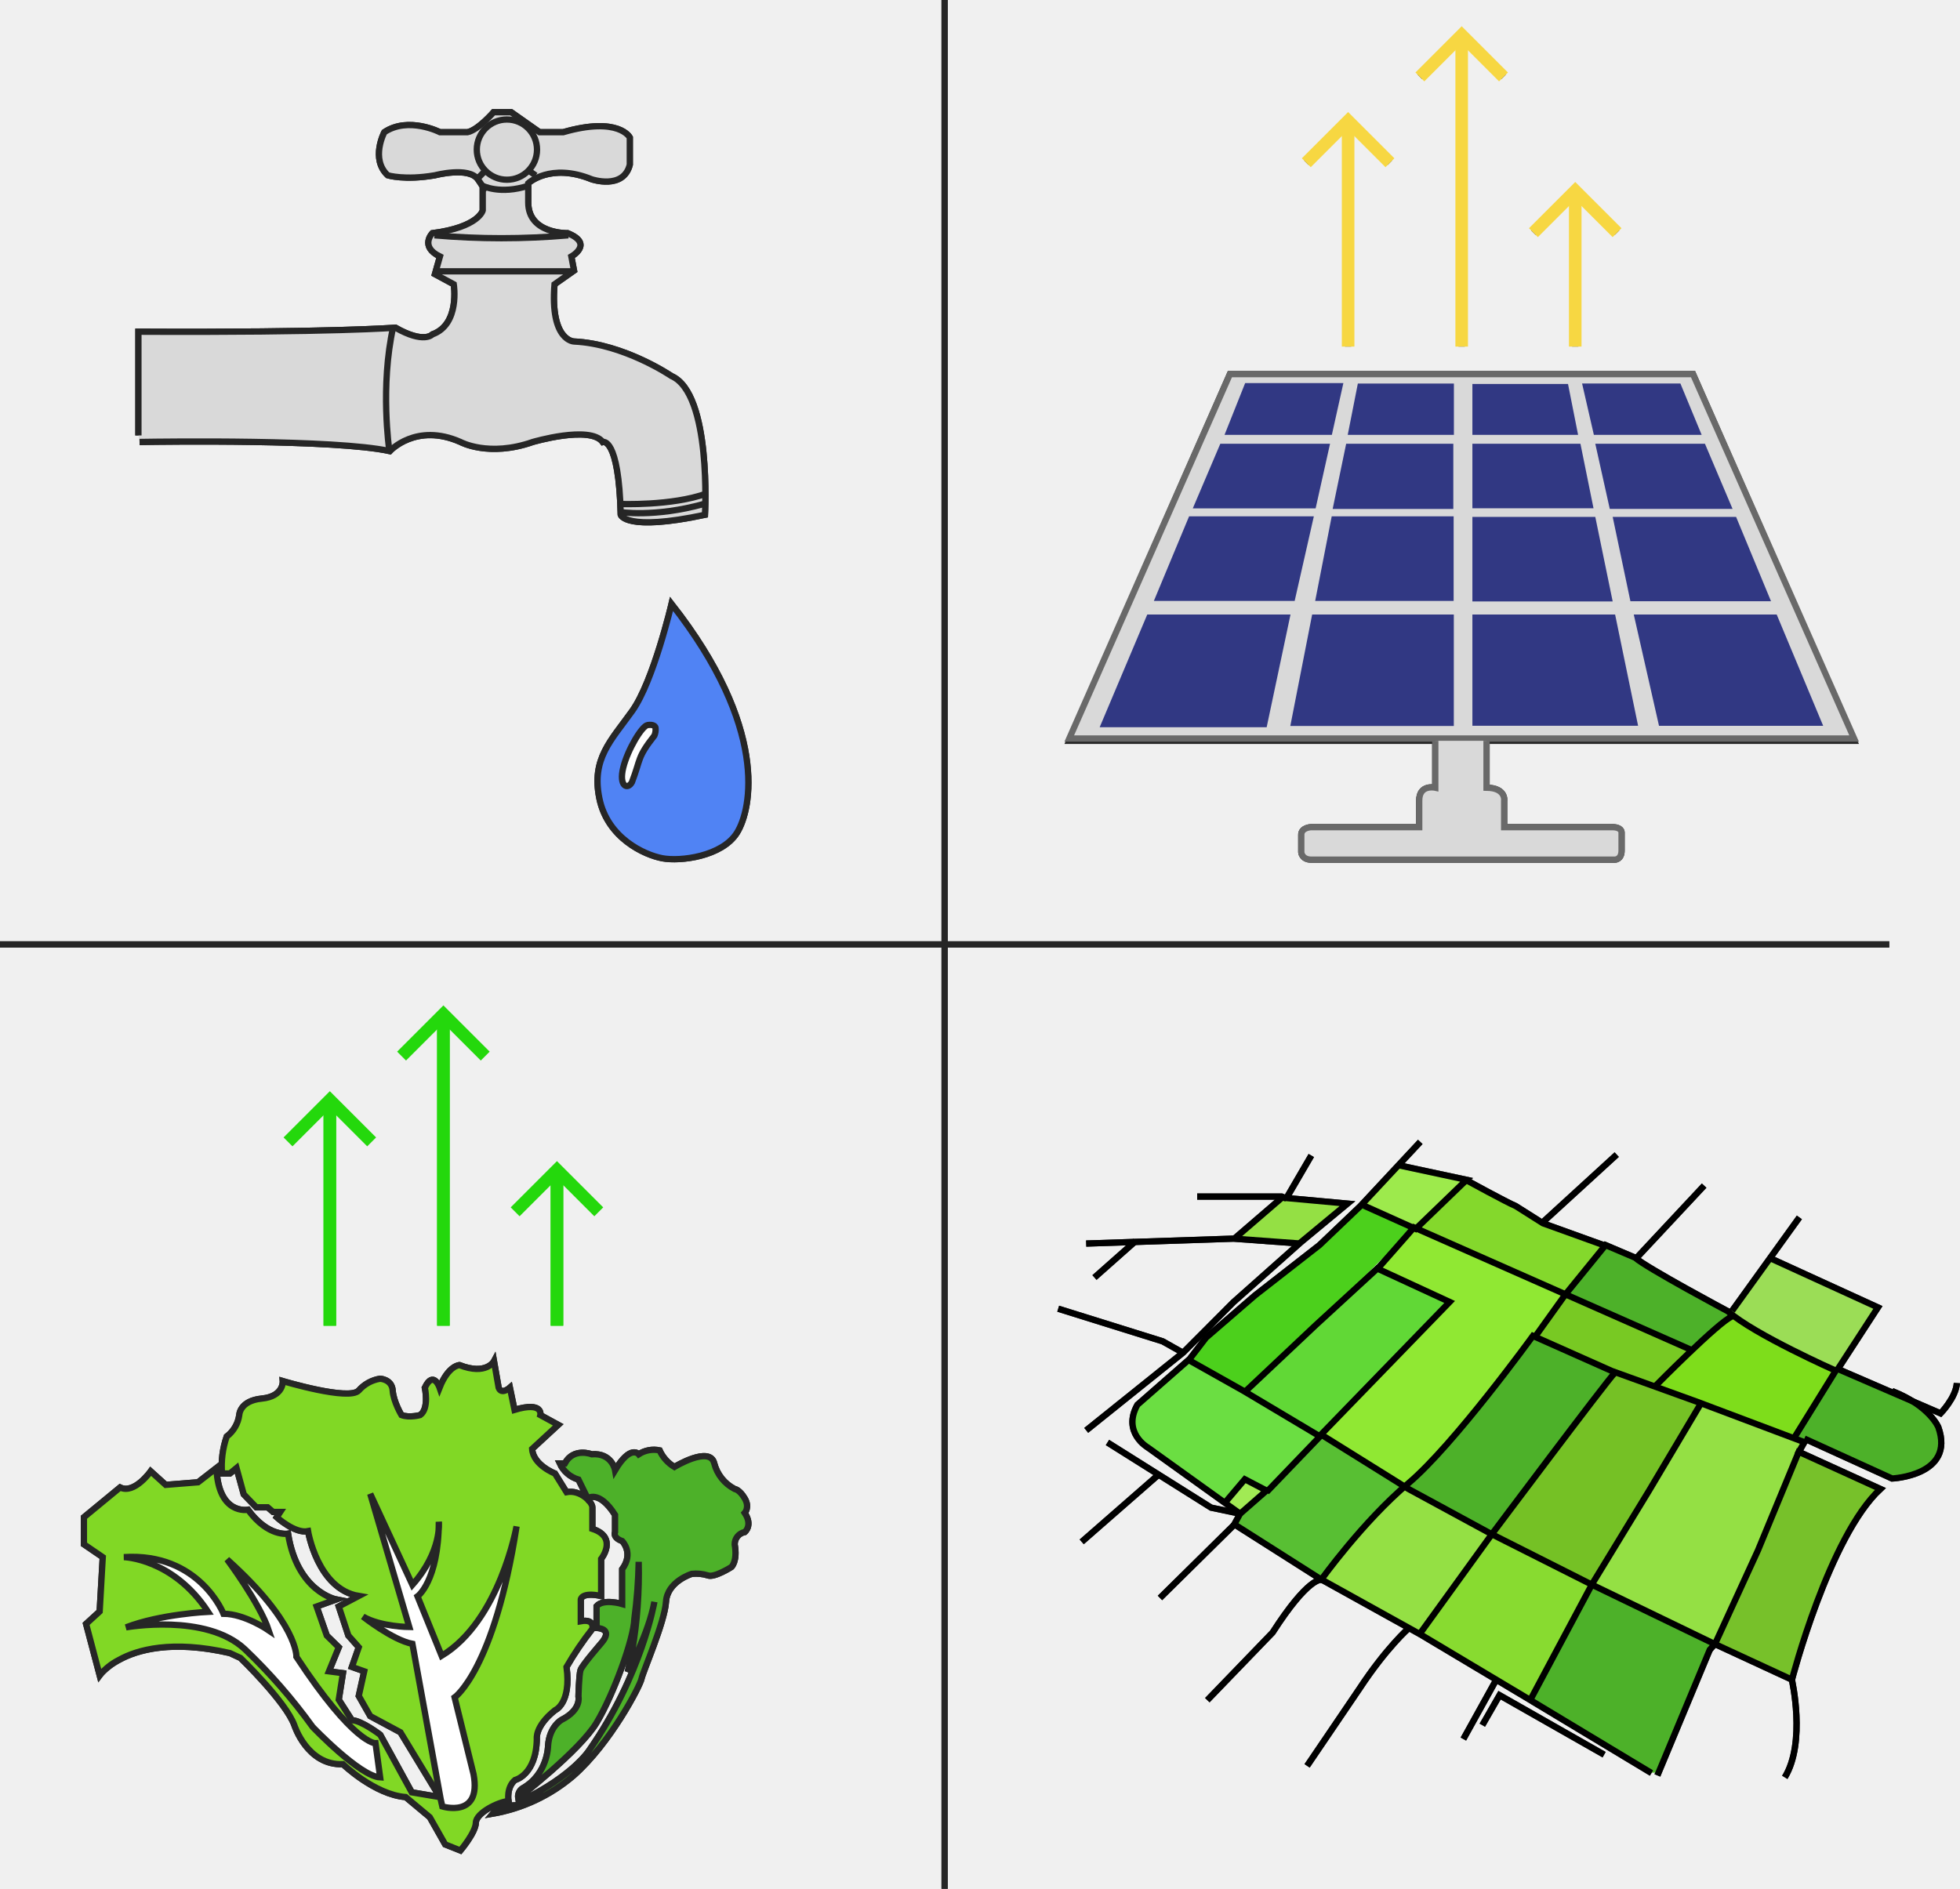
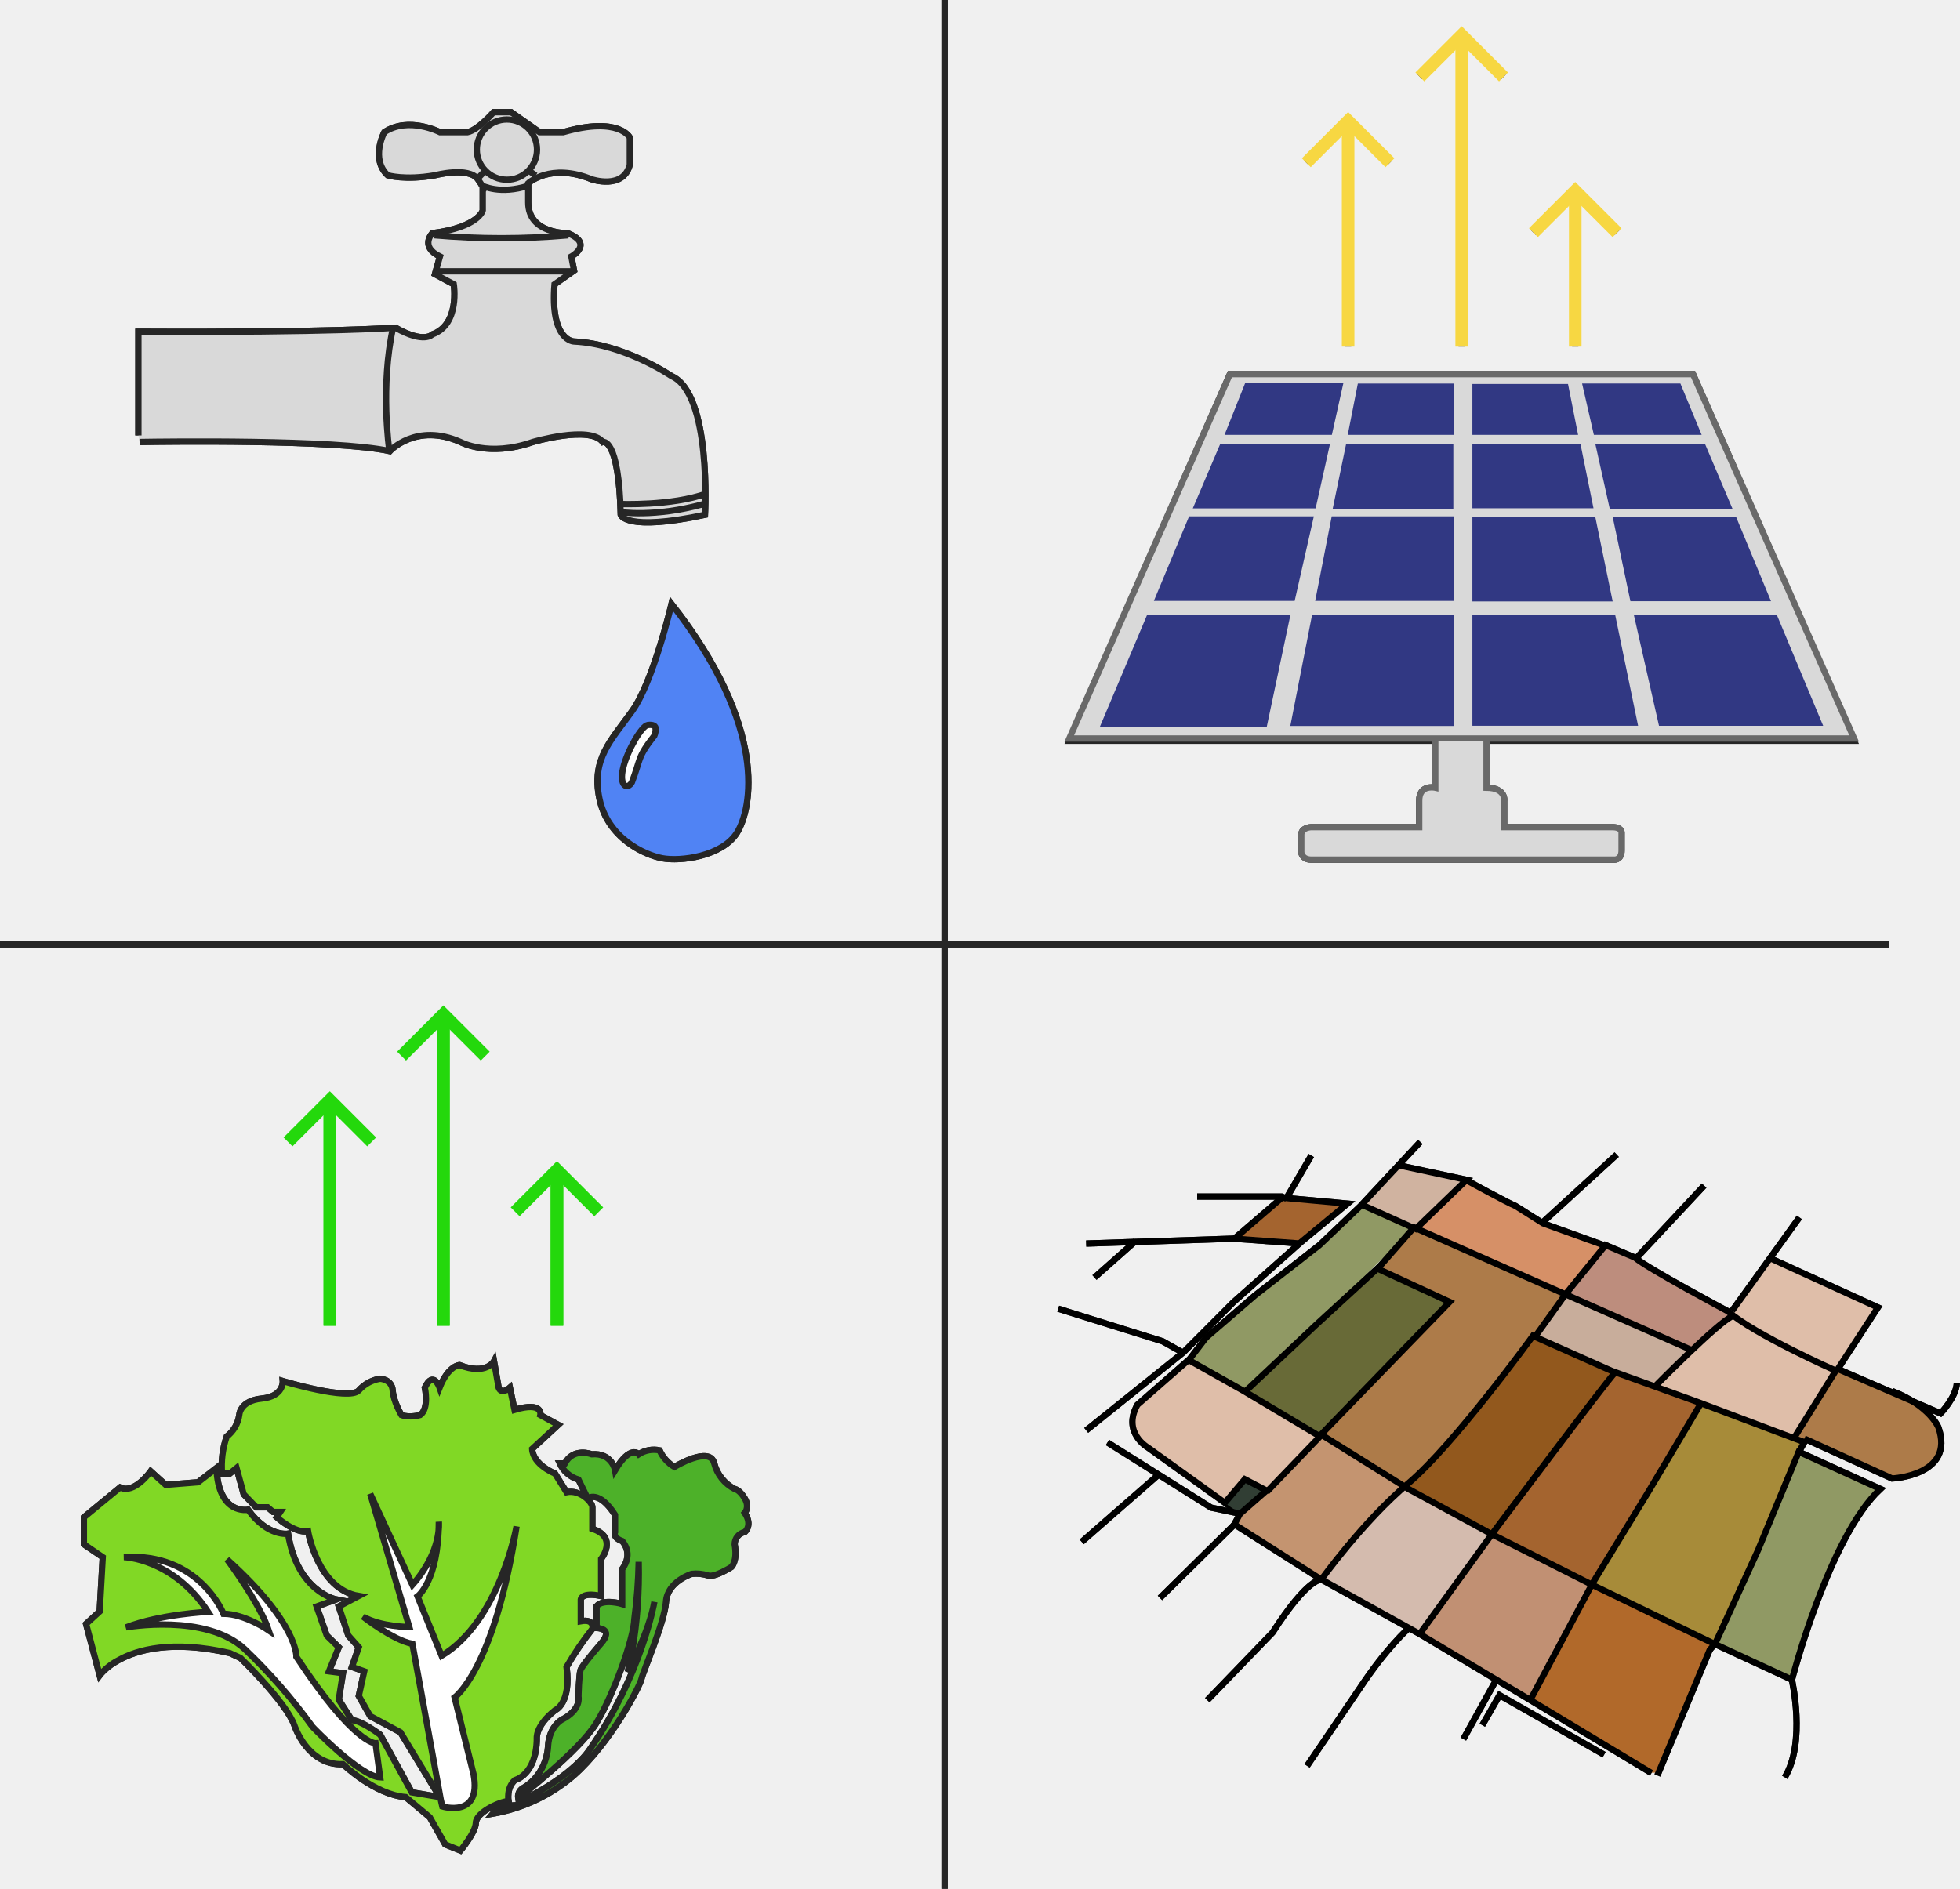
<svg xmlns="http://www.w3.org/2000/svg" width="623.371" height="600.87" viewBox="0 0 623.371 600.87">
  <g transform="translate(-12674.459 -2993.748)">
    <path d="M2590.143,1501.453h600.871" transform="translate(10084.316 1792.73)" fill="none" stroke="#262626" stroke-width="2" />
    <path d="M0,0H600.87" transform="translate(12974.895 2993.748) rotate(90)" fill="none" stroke="#262626" stroke-width="2" />
    <g transform="translate(12718.479 3029.444)">
      <g transform="translate(0 0)">
        <path d="M3002.949,1340.834h0l1.05-.018c6.142-.1,61.272-.88,78.542,2.918,0,0,8.3-9.175,22.48-2.9,0,0,8.952,4.917,22.984,0,0,0,18.222-5.382,22.26,0,0,0,5.112-1.8,5.722,23.159,0,0,1.461,5.4,26.787,0,0,0,2.184-38.55-10.657-44.139,0,0-15.007-10.23-30.985-10.985,0,0-7.668-.087-6.208-18.2l6.208-4.364-.852-4.484s7.253-4.013-1.167-7.41c0,0-12.535.329-12.546-9.752v-6.135s7.027-6.625,20.189-1.255c0,0,10.092,3.427,12.115-4.651v-8.655s-3.445-6.791-21.175-1.681h-7.525l-9.038-6.357h-5.589s-4.912,5.661-8.274,6.357h-8.783s-10.029-5.129-17.686,0c0,0-4.5,8.484,1.076,13.707,0,0,5.329,1.672,15.018,0,0,0,10.768-2.847,13.666,1.28s1.537,3.161,1.537,3.161v6.746s-1.223,5.331-16.014,7.235c0,0-4.156,4.219,2.4,7.41l-1.592,5.619,5.993,3.229s2.087,12.743-6.8,15.931c0,0-2.593,3.1-11.76-2.13,0,0-19.253,1.583-81.739,1.284v32.991" transform="translate(-3002.584 -1235.925)" fill="none" stroke="#262626" stroke-width="2" />
        <path d="M3145.938,1344.273s-5.759,24.614-12.5,34.049-13.029,15.2-10.449,27.812,14.28,17.965,20.015,19.049,18.969-.558,23.72-8.079S3176.823,1383.625,3145.938,1344.273Z" transform="translate(-2976.378 -1187.85)" fill="none" stroke="#262626" stroke-width="2" />
        <path d="M2757.583,1341.279h44.071" transform="translate(-2663.413 -1290.663)" fill="none" stroke="#262626" stroke-width="2" />
        <path d="M2802.116,1399.8s11.012,1.823,26.745-2.544" transform="translate(-2649.06 -1272.622)" fill="none" stroke="#262626" stroke-width="2" />
        <path d="M2802.116,1398.068s16.559.692,27.716-3.351" transform="translate(-2649.06 -1273.439)" fill="none" stroke="#262626" stroke-width="2" />
        <path d="M2757.583,1332.616a246.36,246.36,0,0,0,42.557,0" transform="translate(-2663.413 -1293.454)" fill="none" stroke="#262626" stroke-width="2" />
        <g transform="translate(106.622 1.322)" fill="none" stroke="#262626" stroke-width="2">
          <circle cx="10.578" cy="10.578" r="10.578" stroke="none" />
          <circle cx="10.578" cy="10.578" r="9.578" fill="none" />
        </g>
        <path d="M2769.056,1320.657s5.651,3.023,14.779,0" transform="translate(-2659.716 -1297.309)" fill="none" stroke="#262626" stroke-width="2" />
        <path d="M2767.917,1319.487l1.991-2.033" transform="translate(-2660.083 -1298.341)" fill="none" stroke="#262626" stroke-width="2" />
        <path d="M2782.366,1318.55l-1.882-1.343" transform="translate(-2656.031 -1298.421)" fill="none" stroke="#262626" stroke-width="2" />
        <path d="M2746.945,1393.809s-2.959-20.284,1.261-39.148" transform="translate(-2667.166 -1286.349)" fill="none" stroke="#262626" stroke-width="2" />
      </g>
      <path d="M2811.839,1457.823c-1.836.266-6.383,7.9-7.766,13.571-1.455,5.953,1.408,7.105,2.768,4.62,2.9-7.563,1.594-7.753,7.153-14.839a4.92,4.92,0,0,0,.365-2.368C2814.369,1458.329,2813.809,1457.537,2811.839,1457.823Z" transform="translate(-2649.881 -1262.868)" fill="none" stroke="#262626" stroke-width="2" />
    </g>
    <g transform="translate(13014.533 3112.773)">
      <path d="M3165.25,1306.724l-51.09,116.639h249.62l-51.233-116.639Z" transform="translate(-3114.16 -1306.724)" fill="none" stroke="#262626" stroke-width="2" />
      <path d="M3281.214,1308.631" transform="translate(-3118.051 -1305.792)" fill="none" stroke="#262626" stroke-width="2" />
      <path d="M3232.333,1425.143v14.917s-5.17-1.173-5.111,4.18v8.384H3192.75s-3.129.133-3.035,2.517v5.483s.144,2.217,3.035,2.333h96.7s2.126-.009,2.126-2.866v-5.909s-.063-1.609-3.031-1.558h-34.308v-8.384s.68-4.084-5.605-4.18v-14.917" transform="translate(-3115.92 -1308.505)" fill="none" stroke="#262626" stroke-width="2" />
    </g>
    <path d="M3203.223,1260.554v-71.788" transform="translate(9900.002 1843.452)" fill="none" stroke="#262626" stroke-width="2" />
    <path d="M3203.223,1202.066l13.3-13.3,13.3,13.3" transform="translate(9886.701 1843.452)" fill="none" stroke="#262626" stroke-width="2" />
    <path d="M3203.223,1287.847v-99.081" transform="translate(9936.118 1816.159)" fill="none" stroke="#262626" stroke-width="2" />
    <path d="M3203.223,1202.066l13.3-13.3,13.3,13.3" transform="translate(9922.819 1816.159)" fill="none" stroke="#262626" stroke-width="2" />
    <path d="M3203.223,1238.306v-49.541" transform="translate(9972.236 1865.699)" fill="none" stroke="#262626" stroke-width="2" />
    <path d="M3203.223,1202.066l13.3-13.3,13.3,13.3" transform="translate(9958.937 1865.699)" fill="none" stroke="#262626" stroke-width="2" />
    <path d="M3203.223,1260.554v-71.788" transform="translate(9576.141 2154.939)" fill="none" stroke="#24d80c" stroke-width="4" />
    <path d="M3203.223,1202.066l13.3-13.3,13.3,13.3" transform="translate(9562.84 2154.939)" fill="none" stroke="#24d80c" stroke-width="4" />
    <path d="M3203.223,1287.847v-99.081" transform="translate(9612.258 2127.646)" fill="none" stroke="#24d80c" stroke-width="4" />
    <path d="M3203.223,1202.066l13.3-13.3,13.3,13.3" transform="translate(9598.958 2127.646)" fill="none" stroke="#24d80c" stroke-width="4" />
    <path d="M3203.223,1238.306v-49.541" transform="translate(9648.375 2177.187)" fill="none" stroke="#24d80c" stroke-width="4" />
    <path d="M3203.223,1202.066l13.3-13.3,13.3,13.3" transform="translate(9635.075 2177.187)" fill="none" stroke="#24d80c" stroke-width="4" />
    <g transform="translate(12701.146 3426.773)">
      <path d="M3117.234,2188.206l4.843,1.938s4.834-5.7,4.907-8.838,7.1-6.6,10.388-6.915c0,0-.764-4.251,2.056-6.669,0,0,6.768-1.573,6.946-13.119,0,0-.636-3.957,5.771-9.073,0,0,5.253-2.092,3.68-13.785a103.16,103.16,0,0,1,8.215-12.12s.854-3.255-3.683-2.419v-6.926s.18-2.453,6.47-1.1V2097.4s5.5-6.872-2.787-9.583v-6.85c0-1.712-3.96-5.684-8.215-4.82l-3.68-5.934s-6.939-2.666-7.262-7.823l8.3-7.661-5.689-3.109s1.04-4.424-8.21-1.648l-1.471-7.062s-2.69,2.4-3.581,0l-1.475-8.427s-2.428,4.59-10.968,1.243c0,0-3.54.087-6.345,7.184,0,0-1.956-5.694-4.681,0,0,0,1.465,6.629-1.483,8.711,0,0-3.419.966-5.959,0,0,0-2.547-4.25-2.791-7.823s-4-3.738-4-3.738a11.428,11.428,0,0,0-6.783,3.738c-3.015,3.376-24.164-2.992-24.164-2.992s.4,4.875-6.677,5.572-7.167,5.242-7.167,5.242a10.39,10.39,0,0,1-3.988,6.832,28.8,28.8,0,0,0-1.491,11.761h2.491l2.117-1.75,2.288,8.358,3.991,4.146h3.63l1.716,1.47h2.284l-1.118,1.694s5.8,5.286,9.961,4.423c0,0,3.01,18.415,16.127,20.617l-6.362,3.343,3.046,9.241,3.316,3.733-2.184,6.252,3.921,1.4-1.737,7.826,3.641,6.409,9.606,5.157,12.509,20.611-8.892-1.5-10.024-18.3s-5.906-4.537-9.024-4.647l-4.178-6.526,1.33-8.436-4.456-.587,3.126-7.653-3.815-3.733-3.23-9.241,6.234-2.239s-12.373-2.381-15.322-20.92c0,0-6.314,1.163-12.728-7.615,0,0-9.444,1.861-10.047-13.279l-5.841,4.535-10.293.824-4.77-4.316s-5.2,7.394-9.736,5.14l-11.506,9.485v8.6l5.995,4.09-.987,17.28-4.318,3.949,4.318,16.346s10.129-14.274,41.412-7.063l3.366,1.545s14.424,13.921,17.147,21.419c0,0,4.091,12.859,15.451,12.384,0,0,10.055,9.689,19.958,10.465l7.664,6.408Z" transform="translate(-3002.33 -2034.486)" fill="none" stroke="#262626" stroke-width="2" />
      <path d="M3170.553,2199.908l.508,2.247s12.559,3.88,9.942-10.227l-6.03-24.453s12.613-8.791,19.7-54.426c0,0-5.316,30.018-23.83,41.181l-7.669-18.906s6.653-4.732,6.776-23.711c0,0,1.081,9.35-8.4,20.054l-13.41-28.957,12.417,42.364s-9.093-.045-14.742-3.32c0,0,9.519,7.516,15.735,8.671Z" transform="translate(-3057.072 -2060.513)" fill="none" stroke="#262626" stroke-width="2" />
      <path d="M3104.385,2205.268l-1.473-10.859s-6.806.419-25.154-27.479c0,0,.561-10.684-22.063-31.007,0,0,10.394,13.911,13.269,22.584,0,0-7.688-5.283-14.4-5.283,0,0-7.677-19.557-31.683-18.022,0,0,15.613.386,26.778,17.4,0,0-15.223.718-26.105,4.945,0,0,25.433-4.606,37.791,6.934a177.6,177.6,0,0,1,21.58,24.744S3097.922,2204.957,3104.385,2205.268Z" transform="translate(-3010.169 -2072.875)" fill="none" stroke="#262626" stroke-width="2" />
      <path d="M3233.852,2084.372a9.449,9.449,0,0,0,5.943,5.143l2.93,5.989s3.538-2.861,8.706,5.24v5.465s-.869,1.761,2.271,2.87c0,0,3.792,3.8,0,8.946v11.082s-5.981-1.812-8.145.681v6.934s5.726.031,1.412,4.942c0,0-5.993,6.9-6.508,8.426s-.666,8.481-.666,8.481,1.042,4.143-5.379,7.385c0,0-3.847,2.085-4.282,8.175,0,0,0,9.094-8.2,13.659a3.107,3.107,0,0,0-1.3,3.07s19.544-15.025,24.93-24.016,11.784-26.534,12-32.968a160.23,160.23,0,0,0,1.387-18.182s.771,17.771-3.47,34.99c0,0,6.682-12.381,8.461-22.273,0,0-3.947,23.178-20.67,47.137,0,0-4.986,8.034-21.333,16l-.859,1.589s-6.1-.372-8.587,2.676a53.577,53.577,0,0,0,25.68-12.079c11.772-10.3,21.232-28.625,21.672-30.853s7.35-17.906,7.782-24.467,8.234-8.911,8.234-8.911a12.74,12.74,0,0,1,5.083.5c2,.825,7.476-2.658,7.476-2.658s2.025-1.776,1.054-7.2a3.964,3.964,0,0,1,3.2-3.931s2.641-2.061,0-6.082c0,0,1.673-1.78,0-4.623s-3.2-2.988-3.2-2.988a12.757,12.757,0,0,1-6.495-8.144c-1.365-5.781-12.671,1.123-12.671,1.123a11.8,11.8,0,0,1-4.71-5.271,8.846,8.846,0,0,0-6.649,1.24s-2.569-3.213-7.513,5.079c0,0-.962-5.584-7.439-5.079,0,0-5.779-2.252-8.529,2.908Z" transform="translate(-3082.503 -2051.861)" fill="none" stroke="#262626" stroke-width="2" />
    </g>
    <g transform="translate(13011.013 3357.005)">
      <path d="M4664.659,1145.182l-40.279-24.261-33.263-19.869-32.059-17.791-27.068-17.205,1.829-3.365-29.3-21.034s-8.329-4.742-3.355-13.62l16.623-14.568,5.2-6.773,15.576-13.462,20.5-15.992,13.026-12.425,19.033-20.412" transform="translate(-4475.966 -944.405)" fill="none" stroke="#262626" stroke-width="2" />
      <path d="M4524.829,1035.8l-21.3-1.561-46.872,1.561" transform="translate(-4447.753 -1003.457)" fill="none" stroke="#262626" stroke-width="2" />
      <path d="M4470.72,1113.5l-6.838-3.85-33.217-10.37" transform="translate(-4430.665 -1046.21)" fill="none" stroke="#262626" stroke-width="2" />
      <path d="M4476.539,1254.362l-24.056,21.032" transform="translate(-4445.007 -1148.153)" fill="none" stroke="#262626" stroke-width="2" />
      <path d="M4548.649,1300.085l-23.521,23.211" transform="translate(-4492.759 -1178.208)" fill="none" stroke="#262626" stroke-width="2" />
      <path d="M4585.205,1265.167l6.4-7.555,6.909,3.606-8.356,7.32" transform="translate(-4532.25 -1150.289)" fill="none" stroke="#262626" stroke-width="2" />
      <path d="M4577.6,1189.539l17-17.693-24.293-14.483-16.92-9.518" transform="translate(-4511.331 -1078.134)" fill="none" stroke="#262626" stroke-width="2" />
      <path d="M4581.271,1101.011l22.392-21.1,19.5-17.906,23,10.624-40.884,42.171,27.771,17.316,26.438,14.358,32.088,16.173,38.041,18.39,25.41,11.752s11.8-45.493,28.126-60.672l-25.912-11.8,1.738-3.077-34.2-12.882-27.042-9.772-25.093-11.166s-25.164,34.716-39.6,46.883-27.771,30.74-27.771,30.74-4.024-.984-15.424,16.748l-20.76,21.518" transform="translate(-4521.66 -1021.708)" fill="none" stroke="#262626" stroke-width="2" />
      <path d="M4829.063,1158.652c-2.881,2.961-39.3,51.6-39.3,51.6l-22.393,30.967" transform="translate(-4651.993 -1085.238)" fill="none" stroke="#262626" stroke-width="2" />
      <path d="M4923.2,1188.416l-16.139,27.16-18.151,29.779-19.557,36.664" transform="translate(-4719.032 -1104.803)" fill="none" stroke="#262626" stroke-width="2" />
      <path d="M5063.959,1229.787l-13.274,32.1-13.659,29.787-1.749,1.95" transform="translate(-4828.102 -1131.999)" fill="none" stroke="#262626" stroke-width="2" />
      <path d="M4954.972,1101.776l13.369-21.6s-26.072-11.578-34.253-18.865c0,0-26.087-13.924-29.579-17.094l-9.384-3.992-12.793,15.728-9.927,13.854" transform="translate(-4721.039 -1007.392)" fill="none" stroke="#262626" stroke-width="2" />
      <path d="M4985.223,1128.482s20.209-20.485,24.319-22.046" transform="translate(-4795.199 -1050.915)" fill="none" stroke="#262626" stroke-width="2" />
      <path d="M4828.4,1063.147l-89.015-39.335-11.23,12.768" transform="translate(-4626.22 -996.603)" fill="none" stroke="#262626" stroke-width="2" />
      <path d="M4714.382,978.957l16.488,7.411,16.184-15.613-21.589-4.632" transform="translate(-4617.164 -958.682)" fill="none" stroke="#262626" stroke-width="2" />
      <path d="M4809.729,980.1s12.786,7,15.658,8.2l8.646,5.47,19.641,7.082" transform="translate(-4679.839 -967.868)" fill="none" stroke="#262626" stroke-width="2" />
      <path d="M4879.236,978.119l23.934-21.9" transform="translate(-4725.53 -952.174)" fill="none" stroke="#262626" stroke-width="2" />
      <path d="M4966.581,1008.335l21.8-23.326" transform="translate(-4782.944 -971.096)" fill="none" stroke="#262626" stroke-width="2" />
      <path d="M5056.195,1044.222l21.392-29.709" transform="translate(-4841.852 -990.49)" fill="none" stroke="#262626" stroke-width="2" />
      <path d="M5093.019,1053.082l33.748,15.425-12.735,19.59,32.662,14.112s4.921-5.04,5.183-9.644" transform="translate(-4866.057 -1015.843)" fill="none" stroke="#262626" stroke-width="2" />
      <path d="M5123.242,1190.856l27.9,12.7s20.138-.9,14.717-16.287c0,0-2.711-6.818-14.717-11.524" transform="translate(-4885.924 -1096.473)" fill="none" stroke="#262626" stroke-width="2" />
      <path d="M5107.321,1443.677s4.584,19.91-2.25,31.077" transform="translate(-4873.98 -1272.597)" fill="none" stroke="#262626" stroke-width="2" />
      <path d="M5003.6,1415.171l-16.761,40.231" transform="translate(-4796.264 -1253.859)" fill="none" stroke="#262626" stroke-width="2" />
      <path d="M4456.661,1044.494l30.87-24.774,15.935-15.984,21.5-19.12,14.792-12.256-19.391-1.772,7.886-13.528" transform="translate(-4447.753 -952.723)" fill="none" stroke="#262626" stroke-width="2" />
      <path d="M4609.938,995.664,4594.8,1008.7" transform="translate(-4538.555 -978.1)" fill="none" stroke="#262626" stroke-width="2" />
      <path d="M4588.08,995.833l-1.541-.656h-26.878" transform="translate(-4515.459 -977.78)" fill="none" stroke="#262626" stroke-width="2" />
      <path d="M4477.414,1036.517l-13.076,11.587" transform="translate(-4452.799 -1004.954)" fill="none" stroke="#262626" stroke-width="2" />
      <path d="M4476.386,1223.469l32.959,20.725,9.105,1.918" transform="translate(-4460.719 -1127.845)" fill="none" stroke="#262626" stroke-width="2" />
      <path d="M4693.9,1396.212s-6.973,6.114-15.469,19l-16.749,24.685" transform="translate(-4582.523 -1241.397)" fill="none" stroke="#262626" stroke-width="2" />
      <path d="M4817.125,1444.07l-10.4,18.76" transform="translate(-4677.863 -1272.856)" fill="none" stroke="#262626" stroke-width="2" />
      <path d="M4824.328,1467.626l5.477-9.54,33.265,18.93" transform="translate(-4689.436 -1282.069)" fill="none" stroke="#262626" stroke-width="2" />
    </g>
    <path d="M2590.143,1501.453h600.871" transform="translate(10084.316 1792.73)" fill="none" stroke="#262626" stroke-width="2" />
    <path d="M0,0H600.87" transform="translate(12974.895 2993.748) rotate(90)" fill="none" stroke="#262626" stroke-width="2" />
    <g transform="translate(12718.479 3029.444)">
      <g transform="translate(0 0)">
        <path d="M3002.949,1340.834h0l1.05-.018c6.142-.1,61.272-.88,78.542,2.918,0,0,8.3-9.175,22.48-2.9,0,0,8.952,4.917,22.984,0,0,0,18.222-5.382,22.26,0,0,0,5.112-1.8,5.722,23.159,0,0,1.461,5.4,26.787,0,0,0,2.184-38.55-10.657-44.139,0,0-15.007-10.23-30.985-10.985,0,0-7.668-.087-6.208-18.2l6.208-4.364-.852-4.484s7.253-4.013-1.167-7.41c0,0-12.535.329-12.546-9.752v-6.135s7.027-6.625,20.189-1.255c0,0,10.092,3.427,12.115-4.651v-8.655s-3.445-6.791-21.175-1.681h-7.525l-9.038-6.357h-5.589s-4.912,5.661-8.274,6.357h-8.783s-10.029-5.129-17.686,0c0,0-4.5,8.484,1.076,13.707,0,0,5.329,1.672,15.018,0,0,0,10.768-2.847,13.666,1.28s1.537,3.161,1.537,3.161v6.746s-1.223,5.331-16.014,7.235c0,0-4.156,4.219,2.4,7.41l-1.592,5.619,5.993,3.229s2.087,12.743-6.8,15.931c0,0-2.593,3.1-11.76-2.13,0,0-19.253,1.583-81.739,1.284v32.991" transform="translate(-3002.584 -1235.925)" fill="#d9d9d9" stroke="#262626" stroke-width="2" />
        <path d="M3145.938,1344.273s-5.759,24.614-12.5,34.049-13.029,15.2-10.449,27.812,14.28,17.965,20.015,19.049,18.969-.558,23.72-8.079S3176.823,1383.625,3145.938,1344.273Z" transform="translate(-2976.378 -1187.85)" fill="#5083f4" stroke="#262626" stroke-width="2" />
        <path d="M2757.583,1341.279h44.071" transform="translate(-2663.413 -1290.663)" fill="none" stroke="#262626" stroke-width="2" />
        <path d="M2802.116,1399.8s11.012,1.823,26.745-2.544" transform="translate(-2649.06 -1272.622)" fill="none" stroke="#262626" stroke-width="2" />
        <path d="M2802.116,1398.068s16.559.692,27.716-3.351" transform="translate(-2649.06 -1273.439)" fill="none" stroke="#262626" stroke-width="2" />
        <path d="M2757.583,1332.616a246.36,246.36,0,0,0,42.557,0" transform="translate(-2663.413 -1293.454)" fill="none" stroke="#262626" stroke-width="2" />
        <g transform="translate(106.622 1.322)" fill="none" stroke="#262626" stroke-width="2">
          <circle cx="10.578" cy="10.578" r="10.578" stroke="none" />
          <circle cx="10.578" cy="10.578" r="9.578" fill="none" />
        </g>
        <path d="M2769.056,1320.657s5.651,3.023,14.779,0" transform="translate(-2659.716 -1297.309)" fill="none" stroke="#262626" stroke-width="2" />
        <path d="M2767.917,1319.487l1.991-2.033" transform="translate(-2660.083 -1298.341)" fill="none" stroke="#262626" stroke-width="2" />
        <path d="M2782.366,1318.55l-1.882-1.343" transform="translate(-2656.031 -1298.421)" fill="none" stroke="#262626" stroke-width="2" />
        <path d="M2746.945,1393.809s-2.959-20.284,1.261-39.148" transform="translate(-2667.166 -1286.349)" fill="none" stroke="#262626" stroke-width="2" />
      </g>
      <path d="M2811.839,1457.823c-1.836.266-6.383,7.9-7.766,13.571-1.455,5.953,1.408,7.105,2.768,4.62,2.9-7.563,1.594-7.753,7.153-14.839a4.92,4.92,0,0,0,.365-2.368C2814.369,1458.329,2813.809,1457.537,2811.839,1457.823Z" transform="translate(-2649.881 -1262.868)" fill="#fff" stroke="#262626" stroke-width="2" />
    </g>
    <g transform="translate(13014.533 3112.773)">
      <path d="M3165.25,1306.724l-51.09,115.918h249.62l-51.233-115.918Z" transform="translate(-3114.16 -1306.724)" fill="#d9d9d9" stroke="#696969" stroke-width="2" />
      <path d="M3281.214,1308.631" transform="translate(-3118.051 -1305.792)" fill="none" stroke="#262626" stroke-width="2" />
      <path d="M3184.561,1383.88H3139l-15.137,35.862h53.113Z" transform="translate(-3114.192 -1307.417)" fill="#313883" />
      <path d="M3186.292,1378.814l6.1-26.905h-39.68l-11.2,26.905Z" transform="translate(-3114.603 -1306.672)" fill="#313883" />
      <path d="M3193.256,1348.819l4.585-20.563h-34.9l-8.754,20.563Z" transform="translate(-3114.898 -1306.122)" fill="#313883" />
      <path d="M3198.658,1324.976l3.663-16.476h-31.239l-6.561,16.476Z" transform="translate(-3115.139 -1305.661)" fill="#313883" />
      <path d="M3204.639,1324.98l3.217-16.323h30.551v16.323Z" transform="translate(-3116.073 -1305.665)" fill="#313883" />
      <path d="M3245.232,1324.983v-16.2h30.41l3.21,16.2Z" transform="translate(-3117.017 -1305.668)" fill="#313883" />
      <path d="M3284.7,1324.98l-3.747-16.34h31.269l6.762,16.34Z" transform="translate(-3117.85 -1305.664)" fill="#313883" />
      <path d="M3285.248,1328.253l4.612,20.743h39.057l-8.793-20.743Z" transform="translate(-3117.95 -1306.121)" fill="#313883" />
      <path d="M3245.232,1352.091h39.086l5.534,26.888h-44.62Z" transform="translate(-3117.017 -1306.676)" fill="#313883" />
      <path d="M3290.916,1352.091h39.251l11.111,26.833h-44.721Z" transform="translate(-3118.082 -1306.676)" fill="#313883" />
      <path d="M3245.232,1383.88h45.39l7.312,35.4h-52.7Z" transform="translate(-3117.017 -1307.417)" fill="#313883" />
      <path d="M3297.779,1383.88h45.458l14.786,35.412h-52.214Z" transform="translate(-3118.241 -1307.417)" fill="#313883" />
      <path d="M3192.887,1383.88l-6.944,35.452h52V1383.88Z" transform="translate(-3115.637 -1307.417)" fill="#313883" />
      <path d="M3194.039,1378.813l5.259-26.907h38.777v26.907Z" transform="translate(-3115.826 -1306.672)" fill="#313883" />
      <path d="M3204.028,1328.255h34.081V1349h-38.377Z" transform="translate(-3115.958 -1306.122)" fill="#313883" />
      <path d="M3245.232,1328.255v20.529h38.522l-4.161-20.529Z" transform="translate(-3117.017 -1306.122)" fill="#313883" />
      <path d="M3232.333,1425.143v14.917s-5.17-1.173-5.111,4.18v8.384H3192.75s-3.129.133-3.035,2.517v5.483s.144,2.217,3.035,2.333h96.7s2.126-.009,2.126-2.866v-5.909s-.063-1.609-3.031-1.558h-34.308v-8.384s.68-4.084-5.605-4.18v-14.917" transform="translate(-3115.92 -1308.505)" fill="#d9d9d9" stroke="#696969" stroke-width="2" />
    </g>
    <path d="M3203.223,1260.554v-71.788" transform="translate(9900.002 1843.452)" fill="none" stroke="#f7d742" stroke-width="4" />
    <path d="M3203.223,1202.066l13.3-13.3,13.3,13.3" transform="translate(9886.701 1843.452)" fill="none" stroke="#f7d742" stroke-width="4" />
    <path d="M3203.223,1287.847v-99.081" transform="translate(9936.118 1816.159)" fill="none" stroke="#f7d742" stroke-width="4" />
    <path d="M3203.223,1202.066l13.3-13.3,13.3,13.3" transform="translate(9922.819 1816.159)" fill="none" stroke="#f7d742" stroke-width="4" />
    <path d="M3203.223,1238.306v-49.541" transform="translate(9972.236 1865.699)" fill="none" stroke="#f7d742" stroke-width="4" />
    <path d="M3203.223,1202.066l13.3-13.3,13.3,13.3" transform="translate(9958.937 1865.699)" fill="none" stroke="#f7d742" stroke-width="4" />
    <path d="M3203.223,1260.554v-71.788" transform="translate(9576.141 2154.939)" fill="none" stroke="#24d80c" stroke-width="4" />
    <path d="M3203.223,1287.847v-99.081" transform="translate(9612.258 2127.646)" fill="none" stroke="#24d80c" stroke-width="4" />
    <path d="M3203.223,1238.306v-49.541" transform="translate(9648.375 2177.187)" fill="none" stroke="#24d80c" stroke-width="4" />
    <g transform="translate(12701.146 3426.773)">
      <path d="M3117.234,2188.206l4.843,1.938s4.834-5.7,4.907-8.838,7.1-6.6,10.388-6.915c0,0-.764-4.251,2.056-6.669,0,0,6.768-1.573,6.946-13.119,0,0-.636-3.957,5.771-9.073,0,0,5.253-2.092,3.68-13.785a103.16,103.16,0,0,1,8.215-12.12s.854-3.255-3.683-2.419v-6.926s.18-2.453,6.47-1.1V2097.4s5.5-6.872-2.787-9.583v-6.85c0-1.712-3.96-5.684-8.215-4.82l-3.68-5.934s-6.939-2.666-7.262-7.823l8.3-7.661-5.689-3.109s1.04-4.424-8.21-1.648l-1.471-7.062s-2.69,2.4-3.581,0l-1.475-8.427s-2.428,4.59-10.968,1.243c0,0-3.54.087-6.345,7.184,0,0-1.956-5.694-4.681,0,0,0,1.465,6.629-1.483,8.711,0,0-3.419.966-5.959,0,0,0-2.547-4.25-2.791-7.823s-4-3.738-4-3.738a11.428,11.428,0,0,0-6.783,3.738c-3.015,3.376-24.164-2.992-24.164-2.992s.4,4.875-6.677,5.572-7.167,5.242-7.167,5.242a10.39,10.39,0,0,1-3.988,6.832,28.8,28.8,0,0,0-1.491,11.761h2.491l2.117-1.75,2.288,8.358,3.991,4.146h3.63l1.716,1.47h2.284l-1.118,1.694s5.8,5.286,9.961,4.423c0,0,3.01,18.415,16.127,20.617l-6.362,3.343,3.046,9.241,3.316,3.733-2.184,6.252,3.921,1.4-1.737,7.826,3.641,6.409,9.606,5.157,12.509,20.611-8.892-1.5-10.024-18.3s-5.906-4.537-9.024-4.647l-4.178-6.526,1.33-8.436-4.456-.587,3.126-7.653-3.815-3.733-3.23-9.241,6.234-2.239s-12.373-2.381-15.322-20.92c0,0-6.314,1.163-12.728-7.615,0,0-9.444,1.861-10.047-13.279l-5.841,4.535-10.293.824-4.77-4.316s-5.2,7.394-9.736,5.14l-11.506,9.485v8.6l5.995,4.09-.987,17.28-4.318,3.949,4.318,16.346a19.673,19.673,0,0,1,6.179-4.906c5.683-3.187,16.775-6.412,35.232-2.158l3.366,1.545s14.424,13.921,17.147,21.419c0,0,4.091,12.859,15.451,12.384,0,0,10.055,9.689,19.958,10.465l7.664,6.408Z" transform="translate(-3002.33 -2034.486)" fill="#81d825" stroke="#262626" stroke-width="2" />
      <path d="M3170.553,2199.908l.508,2.247s12.559,3.88,9.942-10.227l-6.03-24.453s12.613-8.791,19.7-54.426c0,0-5.316,30.018-23.83,41.181l-7.669-18.906s6.653-4.732,6.776-23.711c0,0,1.081,9.35-8.4,20.054l-13.41-28.957,12.417,42.364s-9.093-.045-14.742-3.32c0,0,9.519,7.516,15.735,8.671Z" transform="translate(-3057.072 -2060.513)" fill="#fff" stroke="#262626" stroke-width="2" />
      <path d="M3104.385,2205.268l-1.473-10.859s-6.806.419-25.154-27.479c0,0,.561-10.684-22.063-31.007,0,0,10.394,13.911,13.269,22.584,0,0-7.688-5.283-14.4-5.283,0,0-7.677-19.557-31.683-18.022,0,0,15.613.386,26.778,17.4,0,0-15.223.718-26.105,4.945,0,0,25.433-4.606,37.791,6.934a177.6,177.6,0,0,1,21.58,24.744S3097.922,2204.957,3104.385,2205.268Z" transform="translate(-3010.169 -2072.875)" fill="#fff" stroke="#262626" stroke-width="2" />
      <path d="M3233.852,2084.372a9.449,9.449,0,0,0,5.943,5.143l2.93,5.989s3.538-2.861,8.706,5.24v5.465s-.869,1.761,2.271,2.87c0,0,3.792,3.8,0,8.946v11.082s-5.981-1.812-8.145.681v6.934s5.726.031,1.412,4.942c0,0-5.993,6.9-6.508,8.426s-.666,8.481-.666,8.481,1.042,4.143-5.379,7.385c0,0-3.847,2.085-4.282,8.175,0,0,0,9.094-8.2,13.659a3.107,3.107,0,0,0-1.3,3.07s19.544-15.025,24.93-24.016,11.784-26.534,12-32.968a160.23,160.23,0,0,0,1.387-18.182,147.048,147.048,0,0,1-2.086,28.448c-.337,1.917-.815,4.234-1.384,6.542,0,0,6.682-12.381,8.461-22.273,0,0-3.947,23.178-20.67,47.137,0,0-4.986,8.034-21.333,16l-.859,1.589s-6.1-.372-8.587,2.676a53.577,53.577,0,0,0,25.68-12.079c11.772-10.3,21.232-28.625,21.672-30.853s7.35-17.906,7.782-24.467,8.234-8.911,8.234-8.911a12.74,12.74,0,0,1,5.083.5c2,.825,7.476-2.658,7.476-2.658s2.025-1.776,1.054-7.2a3.964,3.964,0,0,1,3.2-3.931s2.641-2.061,0-6.082c0,0,1.673-1.78,0-4.623s-3.2-2.988-3.2-2.988a12.757,12.757,0,0,1-6.495-8.144c-1.365-5.781-12.671,1.123-12.671,1.123a11.8,11.8,0,0,1-4.71-5.271,8.846,8.846,0,0,0-6.649,1.24s-2.569-3.213-7.513,5.079c0,0-.962-5.584-7.439-5.079,0,0-5.779-2.252-8.529,2.908Z" transform="translate(-3082.503 -2051.861)" fill="#4db129" stroke="#262626" stroke-width="2" />
    </g>
-     <path d="M13041.654,3390.747l27.059,15.147,39.057-52.067-26.578-11.276-26.234,34.623Z" transform="translate(80.273 76.252)" fill="#4db129" />
-     <path d="M13097.573,3335.369l-23.138,29.682L13058.1,3385.1l-12.052,11.572-26.871-16.678,40.528-41.957-22.414-10.831,11.274-13.142Z" transform="translate(75.359 70.025)" fill="#90e833" />
-     <path d="M13044.2,3316.757l47.451,21.381,12.11-15.188-19.847-7.9-8.3-5.351-16.161-7.953Z" transform="translate(80.827 67.331)" fill="#84d82c" />
-     <path d="M13063.758,3403.9l38.914-52.213,27.389,10.442-34.657,57.643Z" transform="translate(85.106 78.249)" fill="#75c125" />
-     <path d="M13051.5,3428.72l-32.628-17.5,19.145-21.9,8.86-7.716,26.905,15.308-20.664,28.391Z" transform="translate(75.295 84.788)" fill="#94e044" />
-     <path d="M13023.945,3368.541l-17.956,18.62-8.631,6.55v3.932l26.587,16.875,12.83-16.875,13.847-12.942Z" transform="translate(70.59 81.934)" fill="#58bf33" />
-     <path d="M12999.588,3364.237l41.873-39.523,22.444,10.971-41.13,42.8Z" transform="translate(71.077 72.353)" fill="#61d836" />
-     <path d="M13080.5,3447.3l-35.718-21.287,23.345-32.016,31.744,16.493Z" transform="translate(80.956 87.499)" fill="#88db30" />
-     <path d="M13089.984,3417.983l34.959-58.128,31.991,12.218-7.488,18.982-20.706,46.161Z" transform="translate(90.839 80.035)" fill="#94e044" />
-     <path d="M13114.594,3467.256h-3.481l-37.533-23.48,20.175-36.424,38.106,18.808Z" transform="translate(87.252 90.418)" fill="#4db129" />
-     <path d="M13113.228,3360.737l-38.009-15.514,9.867-13.8,39.768,18.054Z" transform="translate(87.611 73.82)" fill="#78c923" />
-     <path d="M13095.229,3318.952l9.877,3.588,30.721,17.777-12.8,11.823-39.8-17.809Z" transform="translate(89.357 71.093)" fill="#4db129" />
-     <path d="M12984.79,3357.867l18.182,10.181,52.991-52.171-16.532-7.687-14.673,14.369-18.556,14-12.3,10.693-7.437,7.682Z" transform="translate(67.843 68.741)" fill="#4cd01c" />
-     <path d="M12971.23,3364.031l16.852-15.292,41.016,24.417-16.68,17.711-6.836-4.474-6.213,7.878-28.139-21.115-1.594-5.492Z" transform="translate(64.531 77.605)" fill="#6bde42" />
-     <path d="M13130.691,3336.195l-23.994,23.636,43.77,16.245,13.2-21.277-22.418-10.507Z" transform="translate(94.492 74.863)" fill="#7edd1b" />
-     <path d="M13016.426,3321.133l-19.889-1.7,15.322-13.366,19.863,2.171Z" transform="translate(70.408 68.277)" fill="#94e044" />
-     <path d="M13041.8,3297.843l-11.856,12.49,16.781,7.958,16.19-15.981Z" transform="translate(77.715 66.479)" fill="#9dea4c" />
+     <path d="M13041.654,3390.747l27.059,15.147,39.057-52.067-26.578-11.276-26.234,34.623Z" transform="translate(80.273 76.252)" fill="#92581d" />
+     <path d="M13097.573,3335.369l-23.138,29.682L13058.1,3385.1l-12.052,11.572-26.871-16.678,40.528-41.957-22.414-10.831,11.274-13.142Z" transform="translate(75.359 70.025)" fill="#ad7b49" />
+     <path d="M13044.2,3316.757l47.451,21.381,12.11-15.188-19.847-7.9-8.3-5.351-16.161-7.953Z" transform="translate(80.827 67.331)" fill="#d69067" />
+     <path d="M13063.758,3403.9l38.914-52.213,27.389,10.442-34.657,57.643Z" transform="translate(85.106 78.249)" fill="#a4642f" />
+     <path d="M13051.5,3428.72l-32.628-17.5,19.145-21.9,8.86-7.716,26.905,15.308-20.664,28.391Z" transform="translate(75.295 84.788)" fill="#d4bbae" />
+     <path d="M13023.945,3368.541l-17.956,18.62-8.631,6.55v3.932l26.587,16.875,12.83-16.875,13.847-12.942Z" transform="translate(70.59 81.934)" fill="#c49470" />
+     <path d="M12999.588,3364.237l41.873-39.523,22.444,10.971-41.13,42.8Z" transform="translate(71.077 72.353)" fill="#686a37" />
+     <path d="M13080.5,3447.3l-35.718-21.287,23.345-32.016,31.744,16.493Z" transform="translate(80.956 87.499)" fill="#c19073" />
+     <path d="M13089.984,3417.983l34.959-58.128,31.991,12.218-7.488,18.982-20.706,46.161Z" transform="translate(90.839 80.035)" fill="#a78b39" />
+     <path d="M13114.594,3467.256h-3.481l-37.533-23.48,20.175-36.424,38.106,18.808Z" transform="translate(87.252 90.418)" fill="#b1692a" />
+     <path d="M13113.228,3360.737l-38.009-15.514,9.867-13.8,39.768,18.054Z" transform="translate(87.611 73.82)" fill="#c8ad9b" />
+     <path d="M13095.229,3318.952l9.877,3.588,30.721,17.777-12.8,11.823-39.8-17.809Z" transform="translate(89.357 71.093)" fill="#bd8d7d" />
+     <path d="M12984.79,3357.867l18.182,10.181,52.991-52.171-16.532-7.687-14.673,14.369-18.556,14-12.3,10.693-7.437,7.682Z" transform="translate(67.843 68.741)" fill="#909964" />
+     <path d="M12971.23,3364.031l16.852-15.292,41.016,24.417-16.68,17.711-6.836-4.474-6.213,7.878-28.139-21.115-1.594-5.492Z" transform="translate(64.531 77.605)" fill="#dfbea9" />
+     <path d="M13130.691,3336.195l-23.994,23.636,43.77,16.245,13.2-21.277-22.418-10.507Z" transform="translate(94.492 74.863)" fill="#dfbea9" />
+     <path d="M13016.426,3321.133l-19.889-1.7,15.322-13.366,19.863,2.171Z" transform="translate(70.408 68.277)" fill="#a4642f" />
+     <path d="M13041.8,3297.843l-11.856,12.49,16.781,7.958,16.19-15.981Z" transform="translate(77.715 66.479)" fill="#d0b3a0" />
    <path d="M12994.785,3387.4l4.2,3.522,7.634-6.99-6.535-3.76Z" transform="translate(70.027 84.477)" fill="#a1ea54" />
-     <path d="M13149.857,3373.088l24.408,11.31-8.478,10.948-6.806,13.226-6.681,17.78-5.884,18.919-24.058-11.544s7.268-16.939,14.938-33.511c.395-.853,6.41-14.812,10.153-22.9a22.139,22.139,0,0,1,2.405-4.229" transform="translate(97.916 82.928)" fill="#77c12a" />
-     <path d="M13145.454,3375.069l1.6-1.355,26.571,12.26,9.771-2.437,5.941-4.844v-6.617l-2.766-5.869-7.135-5.725-22.885-9.41-14.057,22.641Z" transform="translate(102.319 78.116)" fill="#4db129" />
-     <path d="M13159.407,3357.422l13.5-19.956-34.125-15.43-12.621,17.336,9.8,6.975Z" transform="translate(98.747 71.767)" fill="#9bdd56" />
+     <path d="M13149.857,3373.088l24.408,11.31-8.478,10.948-6.806,13.226-6.681,17.78-5.884,18.919-24.058-11.544s7.268-16.939,14.938-33.511c.395-.853,6.41-14.812,10.153-22.9a22.139,22.139,0,0,1,2.405-4.229" transform="translate(97.916 82.928)" fill="#909964" />
+     <path d="M13145.454,3375.069l1.6-1.355,26.571,12.26,9.771-2.437,5.941-4.844v-6.617l-2.766-5.869-7.135-5.725-22.885-9.41-14.057,22.641Z" transform="translate(102.319 78.116)" fill="#ad7b49" />
+     <path d="M13159.407,3357.422l13.5-19.956-34.125-15.43-12.621,17.336,9.8,6.975Z" transform="translate(98.747 71.767)" fill="#dfbea9" />
    <g transform="translate(13011.013 3357.005)" style="isolation:isolate">
      <path d="M4664.659,1145.182l-40.279-24.261-33.263-19.869-32.059-17.791-27.068-17.205,1.829-3.365-29.3-21.034s-8.329-4.742-3.355-13.62l16.623-14.568,5.2-6.773,15.576-13.462,20.5-15.992,13.026-12.425,19.033-20.412" transform="translate(-4475.966 -944.405)" fill="none" stroke="#000" stroke-width="2" />
      <path d="M4524.829,1035.8l-21.3-1.561-46.872,1.561" transform="translate(-4447.753 -1003.457)" fill="none" stroke="#000" stroke-width="2" />
      <path d="M4470.72,1113.5l-6.838-3.85-33.217-10.37" transform="translate(-4430.665 -1046.21)" fill="none" stroke="#000" stroke-width="2" />
      <path d="M4476.539,1254.362l-24.056,21.032" transform="translate(-4445.007 -1148.153)" fill="none" stroke="#000" stroke-width="2" />
      <path d="M4548.649,1300.085l-23.521,23.211" transform="translate(-4492.759 -1178.208)" fill="none" stroke="#000" stroke-width="2" />
-       <path d="M4585.205,1265.167l6.4-7.555,6.909,3.606-8.356,7.32" transform="translate(-4532.25 -1150.289)" fill="none" stroke="#000" stroke-width="2" />
+       <path d="M4585.205,1265.167l6.4-7.555,6.909,3.606-8.356,7.32" transform="translate(-4532.25 -1150.289)" fill="#313e34" stroke="#000" stroke-width="2" />
      <path d="M4577.6,1189.539l17-17.693-24.293-14.483-16.92-9.518" transform="translate(-4511.331 -1078.134)" fill="none" stroke="#000" stroke-width="2" />
      <path d="M4581.271,1101.011l22.392-21.1,19.5-17.906,23,10.624-40.884,42.171,27.771,17.316,26.438,14.358,32.088,16.173,38.041,18.39,25.41,11.752s11.8-45.493,28.126-60.672l-25.912-11.8,1.738-3.077-34.2-12.882-27.042-9.772-25.093-11.166s-25.164,34.716-39.6,46.883-27.771,30.74-27.771,30.74-4.024-.984-15.424,16.748l-20.76,21.518" transform="translate(-4521.66 -1021.708)" fill="none" stroke="#000" stroke-width="2" />
      <path d="M4829.063,1158.652c-2.881,2.961-39.3,51.6-39.3,51.6l-22.393,30.967" transform="translate(-4651.993 -1085.238)" fill="none" stroke="#000" stroke-width="2" />
      <path d="M4923.2,1188.416l-16.139,27.16-18.151,29.779-19.557,36.664" transform="translate(-4719.032 -1104.803)" fill="none" stroke="#000" stroke-width="2" />
      <path d="M5063.959,1229.787l-13.274,32.1-13.659,29.787-1.749,1.95" transform="translate(-4828.102 -1131.999)" fill="none" stroke="#000" stroke-width="2" />
      <path d="M4954.972,1101.776l13.369-21.6s-26.072-11.578-34.253-18.865c0,0-26.087-13.924-29.579-17.094l-9.384-3.992-12.793,15.728-9.927,13.854" transform="translate(-4721.039 -1007.392)" fill="none" stroke="#000" stroke-width="2" />
      <path d="M4985.223,1128.482s20.209-20.485,24.319-22.046" transform="translate(-4795.199 -1050.915)" fill="none" stroke="#000" stroke-width="2" />
      <path d="M4828.4,1063.147l-89.015-39.335-11.23,12.768" transform="translate(-4626.22 -996.603)" fill="none" stroke="#000" stroke-width="2" />
      <path d="M4714.382,978.957l16.488,7.411,16.184-15.613-21.589-4.632" transform="translate(-4617.164 -958.682)" fill="none" stroke="#000" stroke-width="2" />
      <path d="M4809.729,980.1s12.786,7,15.658,8.2l8.646,5.47,19.641,7.082" transform="translate(-4679.839 -967.868)" fill="none" stroke="#000" stroke-width="2" />
      <path d="M4879.236,978.119l23.934-21.9" transform="translate(-4725.53 -952.174)" fill="none" stroke="#000" stroke-width="2" />
      <path d="M4966.581,1008.335l21.8-23.326" transform="translate(-4782.944 -971.096)" fill="none" stroke="#000" stroke-width="2" />
      <path d="M5056.195,1044.222l21.392-29.709" transform="translate(-4841.852 -990.49)" fill="none" stroke="#000" stroke-width="2" />
      <path d="M5093.019,1053.082l33.748,15.425-12.735,19.59,32.662,14.112s4.921-5.04,5.183-9.644" transform="translate(-4866.057 -1015.843)" fill="none" stroke="#000" stroke-width="2" />
      <path d="M5123.242,1190.856l27.9,12.7s20.138-.9,14.717-16.287c0,0-2.711-6.818-14.717-11.524" transform="translate(-4885.924 -1096.473)" fill="none" stroke="#000" stroke-width="2" />
      <path d="M5107.321,1443.677s4.584,19.91-2.25,31.077" transform="translate(-4873.98 -1272.597)" fill="none" stroke="#000" stroke-width="2" />
      <path d="M5003.6,1415.171l-16.761,40.231" transform="translate(-4796.264 -1253.859)" fill="none" stroke="#000" stroke-width="2" />
      <path d="M4456.661,1044.494l30.87-24.774,15.935-15.984,21.5-19.12,14.792-12.256-19.391-1.772,7.886-13.528" transform="translate(-4447.753 -952.723)" fill="none" stroke="#000" stroke-width="2" />
      <path d="M4609.938,995.664,4594.8,1008.7" transform="translate(-4538.555 -978.1)" fill="none" stroke="#000" stroke-width="2" />
      <path d="M4588.08,995.833l-1.541-.656h-26.878" transform="translate(-4515.459 -977.78)" fill="none" stroke="#000" stroke-width="2" />
      <path d="M4477.414,1036.517l-13.076,11.587" transform="translate(-4452.799 -1004.954)" fill="none" stroke="#000" stroke-width="2" />
      <path d="M4476.386,1223.469l32.959,20.725,9.105,1.918" transform="translate(-4460.719 -1127.845)" fill="none" stroke="#000" stroke-width="2" />
      <path d="M4693.9,1396.212s-6.973,6.114-15.469,19l-16.749,24.685" transform="translate(-4582.523 -1241.397)" fill="none" stroke="#000" stroke-width="2" />
      <path d="M4817.125,1444.07l-10.4,18.76" transform="translate(-4677.863 -1272.856)" fill="none" stroke="#000" stroke-width="2" />
      <path d="M4824.328,1467.626l5.477-9.54,33.265,18.93" transform="translate(-4689.436 -1282.069)" fill="none" stroke="#000" stroke-width="2" />
    </g>
  </g>
</svg>
